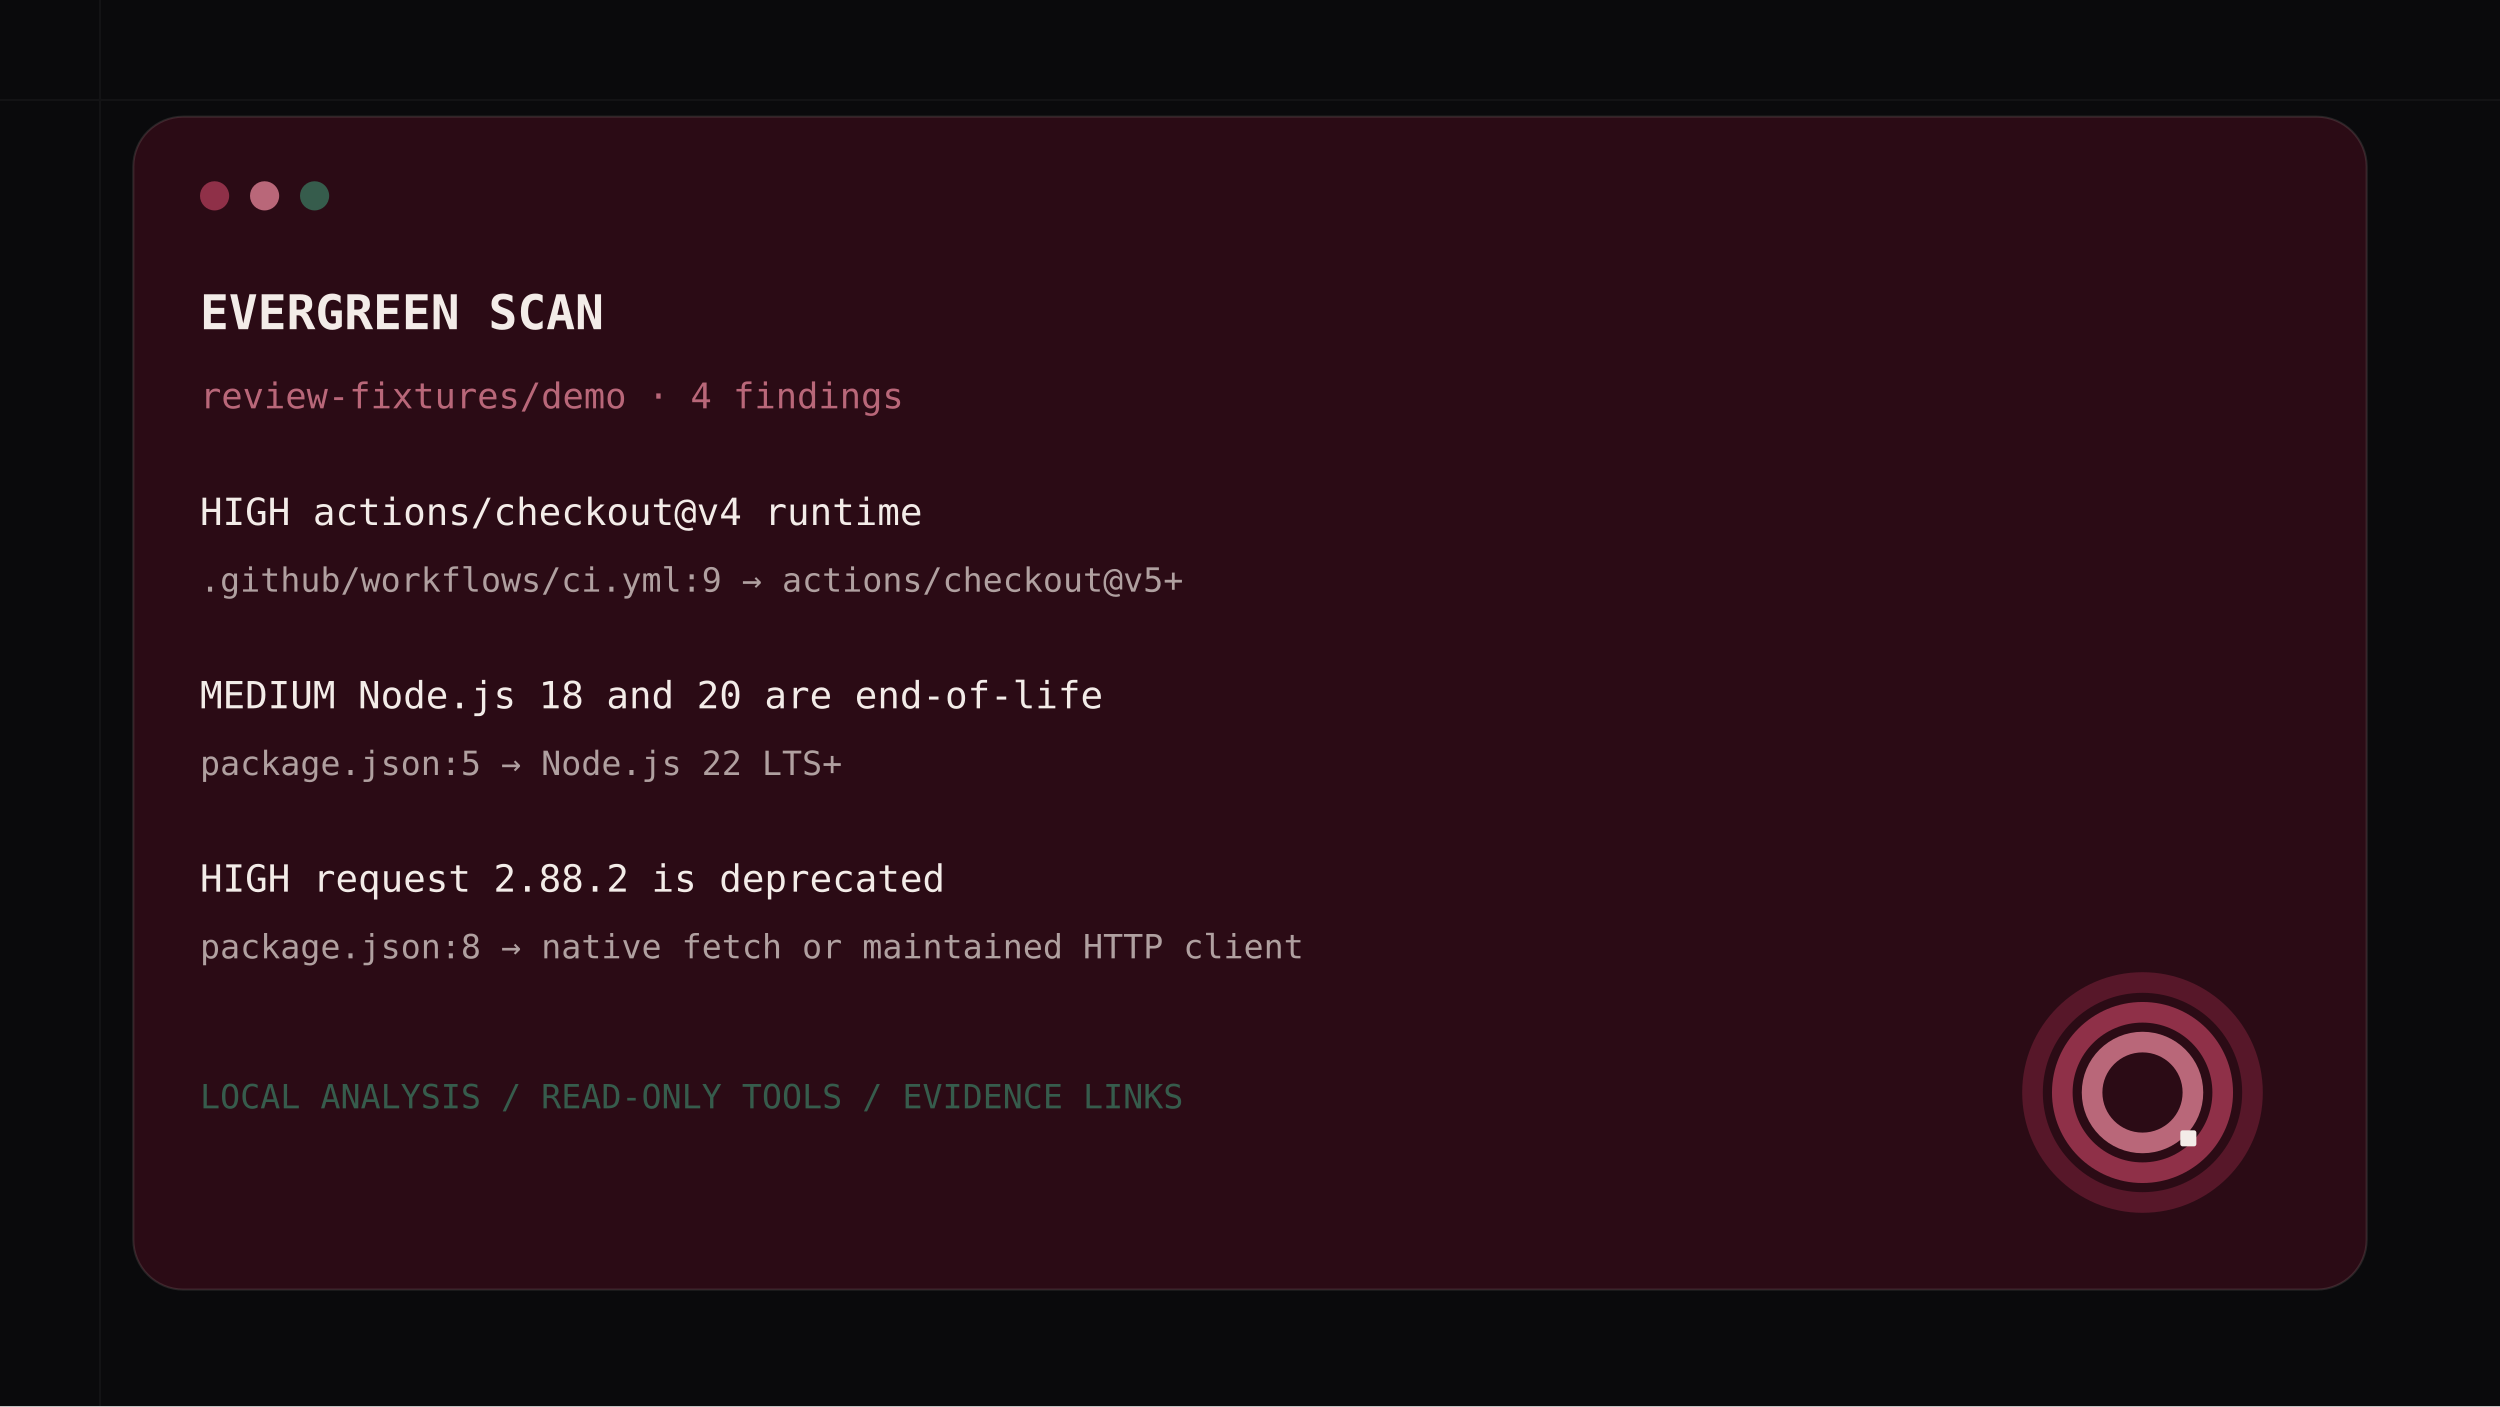
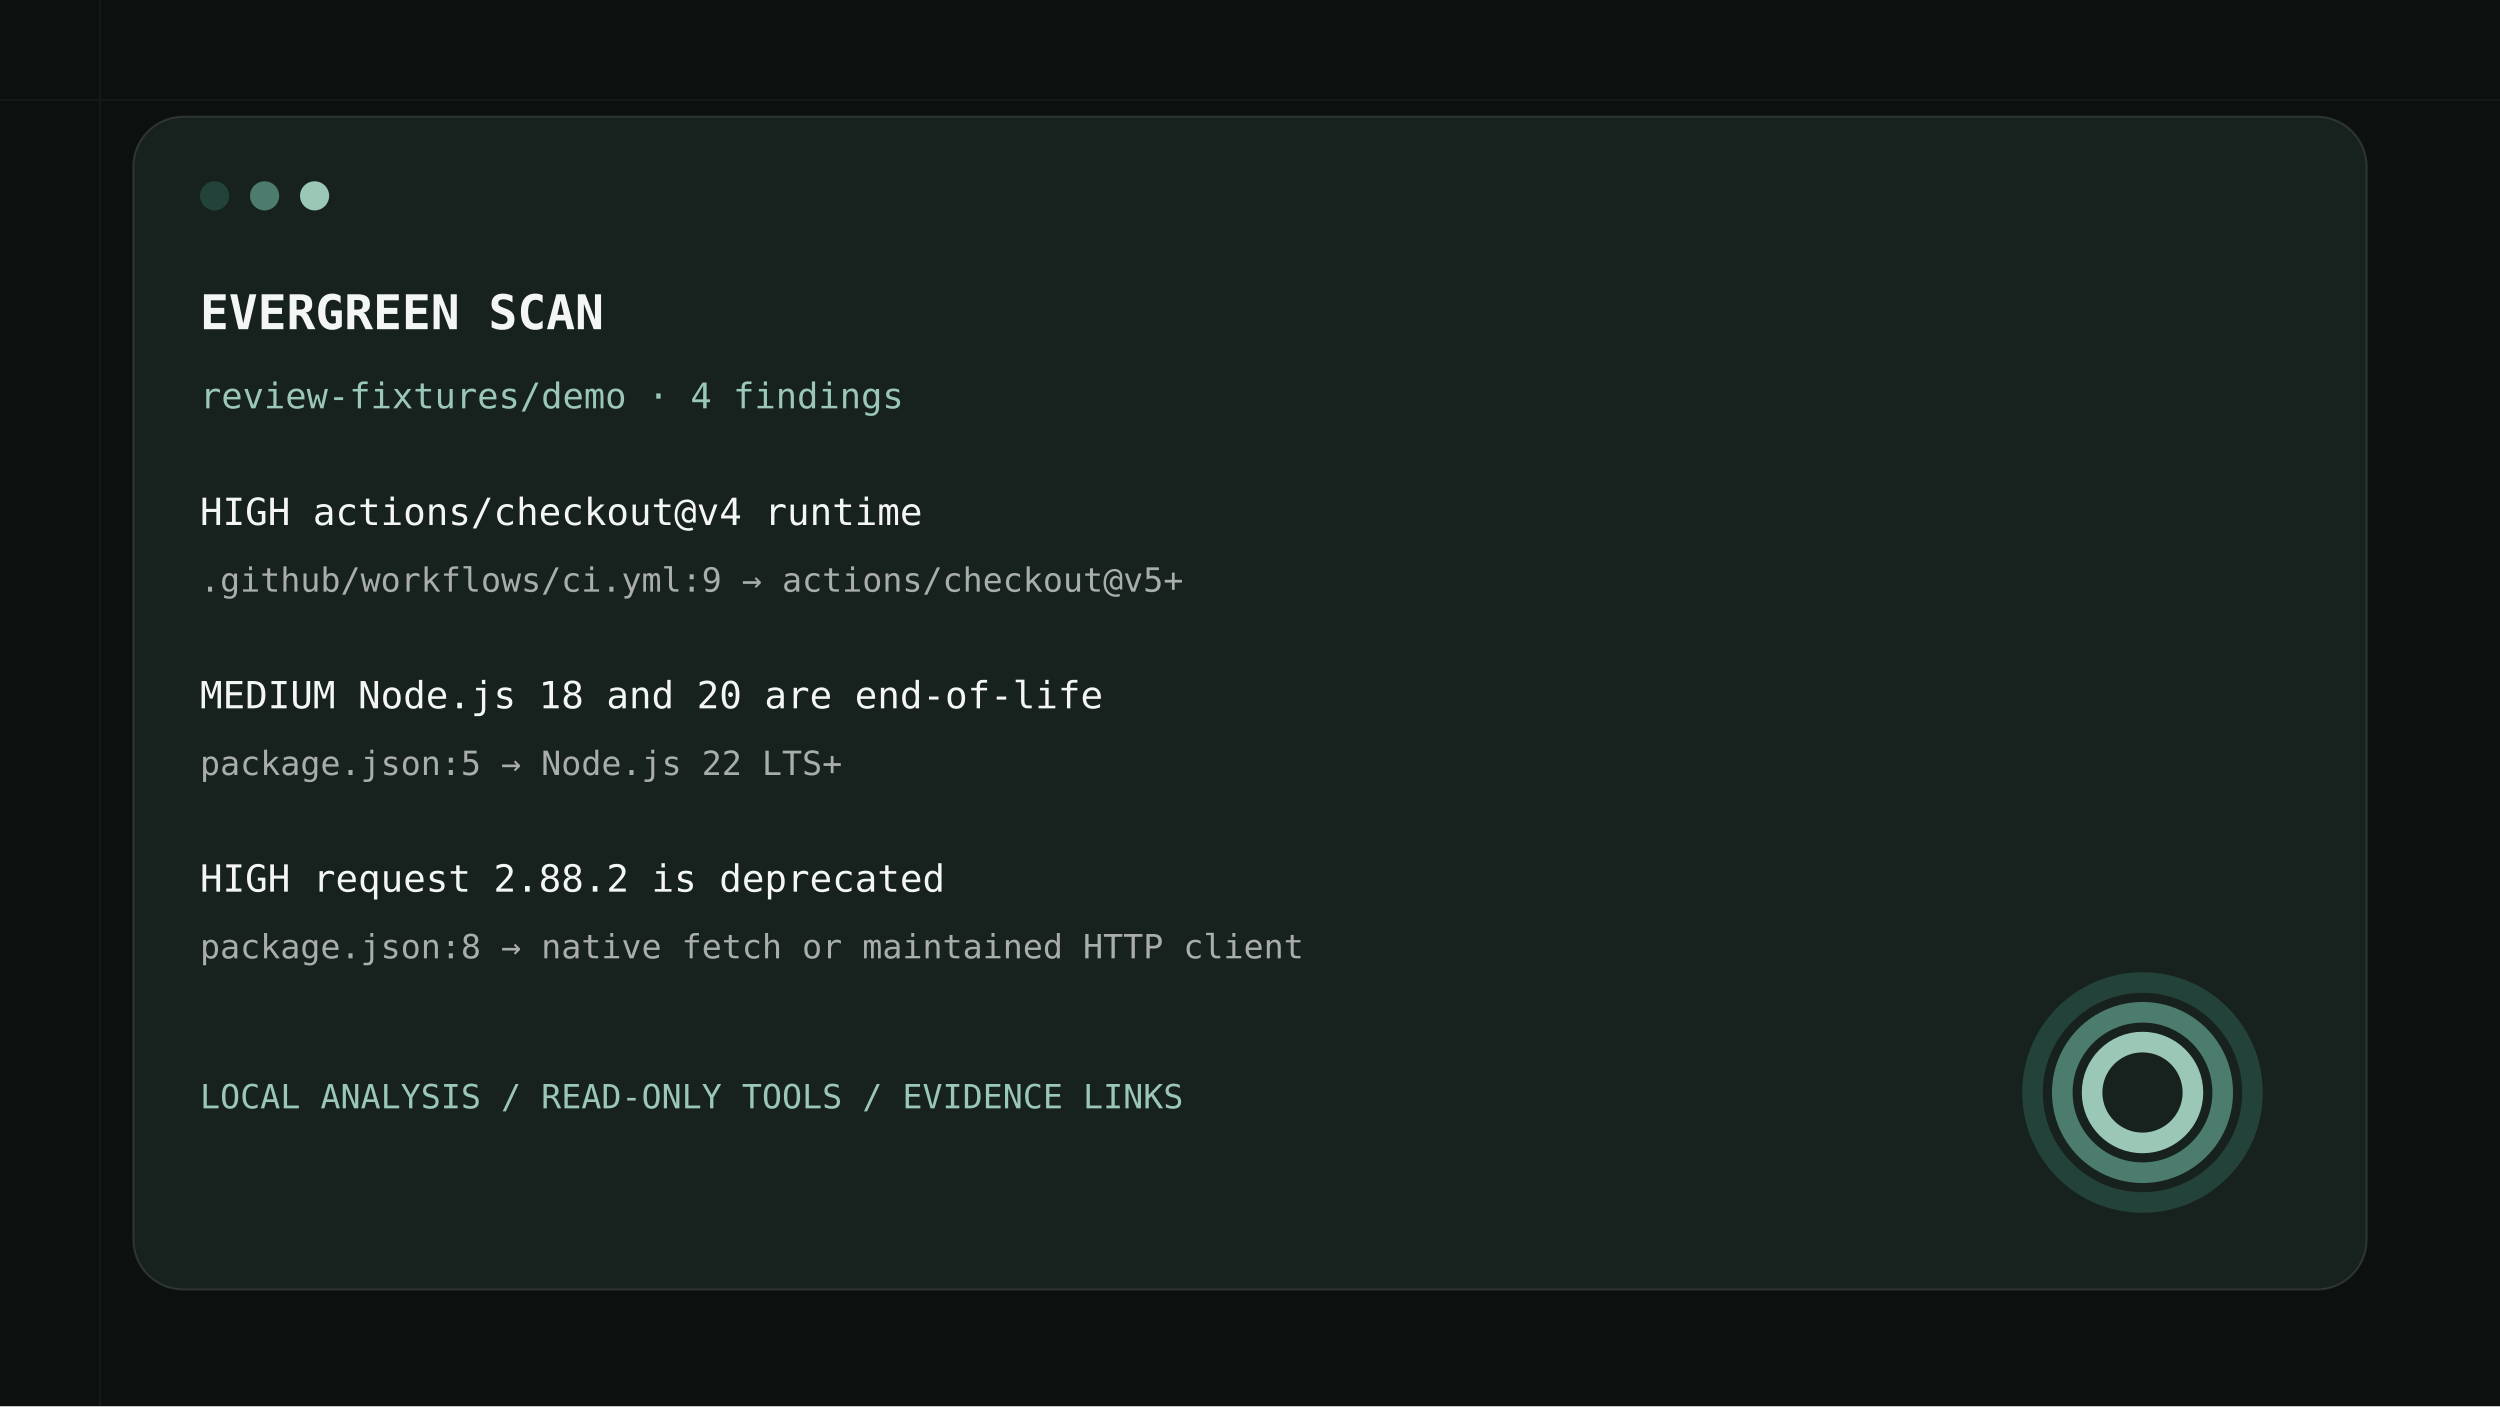
<svg xmlns="http://www.w3.org/2000/svg" viewBox="0 0 1200 675" role="img" aria-labelledby="title desc">
-   <rect width="1200" height="675" fill="#0A0A0C" />
-   <path d="M0 48H1200M48 0V675" stroke="#F3ECE8" stroke-opacity=".04" />
-   <rect x="64" y="56" width="1072" height="563" rx="24" fill="#2B0B15" stroke="#F3ECE8" stroke-opacity=".12" />
-   <circle cx="103" cy="94" r="7" fill="#8F3048" />
-   <circle cx="127" cy="94" r="7" fill="#B96779" />
-   <circle cx="151" cy="94" r="7" fill="#365C4C" />
-   <text x="96" y="158" fill="#F3ECE8" font-family="Menlo, monospace" font-size="23" font-weight="700">EVERGREEN SCAN</text>
-   <text x="96" y="196" fill="#B96779" font-family="Menlo, monospace" font-size="17">review-fixtures/demo  ·  4 findings</text>
-   <text x="96" y="252" fill="#F3ECE8" font-family="Menlo, monospace" font-size="18">HIGH    actions/checkout@v4 runtime</text>
-   <text x="96" y="284" fill="#F3ECE8" fill-opacity=".66" font-family="Menlo, monospace" font-size="16">.github/workflows/ci.yml:9  →  actions/checkout@v5+</text>
-   <text x="96" y="340" fill="#F3ECE8" font-family="Menlo, monospace" font-size="18">MEDIUM  Node.js 18 and 20 are end-of-life</text>
-   <text x="96" y="372" fill="#F3ECE8" fill-opacity=".66" font-family="Menlo, monospace" font-size="16">package.json:5  →  Node.js 22 LTS+</text>
-   <text x="96" y="428" fill="#F3ECE8" font-family="Menlo, monospace" font-size="18">HIGH    request 2.88.2 is deprecated</text>
-   <text x="96" y="460" fill="#F3ECE8" fill-opacity=".66" font-family="Menlo, monospace" font-size="16">package.json:8  →  native fetch or maintained HTTP client</text>
-   <text x="96" y="532" fill="#365C4C" font-family="Menlo, monospace" font-size="16">LOCAL ANALYSIS  /  READ-ONLY TOOLS  /  EVIDENCE LINKS</text>
+   <rect width="1200" height="675" fill="#0C1110" />
+   <path d="M0 48H1200M48 0V675" stroke="#F3F6F4" stroke-opacity=".04" />
+   <rect x="64" y="56" width="1072" height="563" rx="24" fill="#17211E" stroke="#F3F6F4" stroke-opacity=".12" />
+   <circle cx="103" cy="94" r="7" fill="#23423A" />
+   <circle cx="127" cy="94" r="7" fill="#4C7C6D" />
+   <circle cx="151" cy="94" r="7" fill="#9AC7B6" />
+   <text x="96" y="158" fill="#F3F6F4" font-family="Menlo, monospace" font-size="23" font-weight="700">EVERGREEN SCAN</text>
+   <text x="96" y="196" fill="#9AC7B6" font-family="Menlo, monospace" font-size="17">review-fixtures/demo  ·  4 findings</text>
+   <text x="96" y="252" fill="#F3F6F4" font-family="Menlo, monospace" font-size="18">HIGH    actions/checkout@v4 runtime</text>
+   <text x="96" y="284" fill="#F3F6F4" fill-opacity=".66" font-family="Menlo, monospace" font-size="16">.github/workflows/ci.yml:9  →  actions/checkout@v5+</text>
+   <text x="96" y="340" fill="#F3F6F4" font-family="Menlo, monospace" font-size="18">MEDIUM  Node.js 18 and 20 are end-of-life</text>
+   <text x="96" y="372" fill="#F3F6F4" fill-opacity=".66" font-family="Menlo, monospace" font-size="16">package.json:5  →  Node.js 22 LTS+</text>
+   <text x="96" y="428" fill="#F3F6F4" font-family="Menlo, monospace" font-size="18">HIGH    request 2.88.2 is deprecated</text>
+   <text x="96" y="460" fill="#F3F6F4" fill-opacity=".66" font-family="Menlo, monospace" font-size="16">package.json:8  →  native fetch or maintained HTTP client</text>
+   <text x="96" y="532" fill="#9AC7B6" font-family="Menlo, monospace" font-size="16">LOCAL ANALYSIS  /  READ-ONLY TOOLS  /  EVIDENCE LINKS</text>
  <g transform="translate(958 454) scale(.55)" fill="none" stroke-width="18">
-     <circle cx="128" cy="128" r="96" stroke="#571729" />
-     <circle cx="128" cy="128" r="70" stroke="#8F3048" />
-     <circle cx="128" cy="128" r="44" stroke="#B96779" />
-     <rect x="161" y="161" width="14" height="14" rx="2" fill="#F3ECE8" stroke="none" />
+     <circle cx="128" cy="128" r="96" stroke="#23423A" />
+     <circle cx="128" cy="128" r="70" stroke="#4C7C6D" />
+     <circle cx="128" cy="128" r="44" stroke="#9AC7B6" />
  </g>
</svg>
